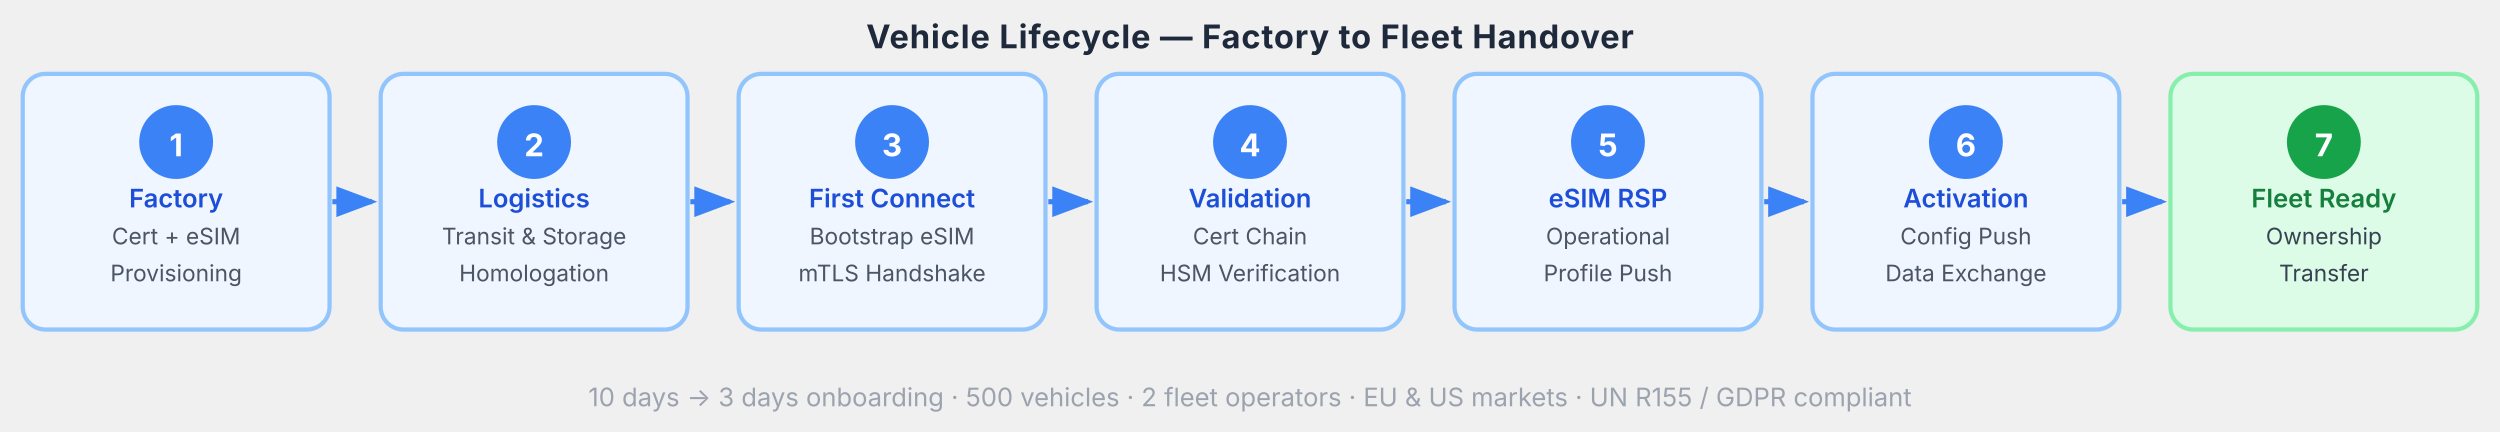
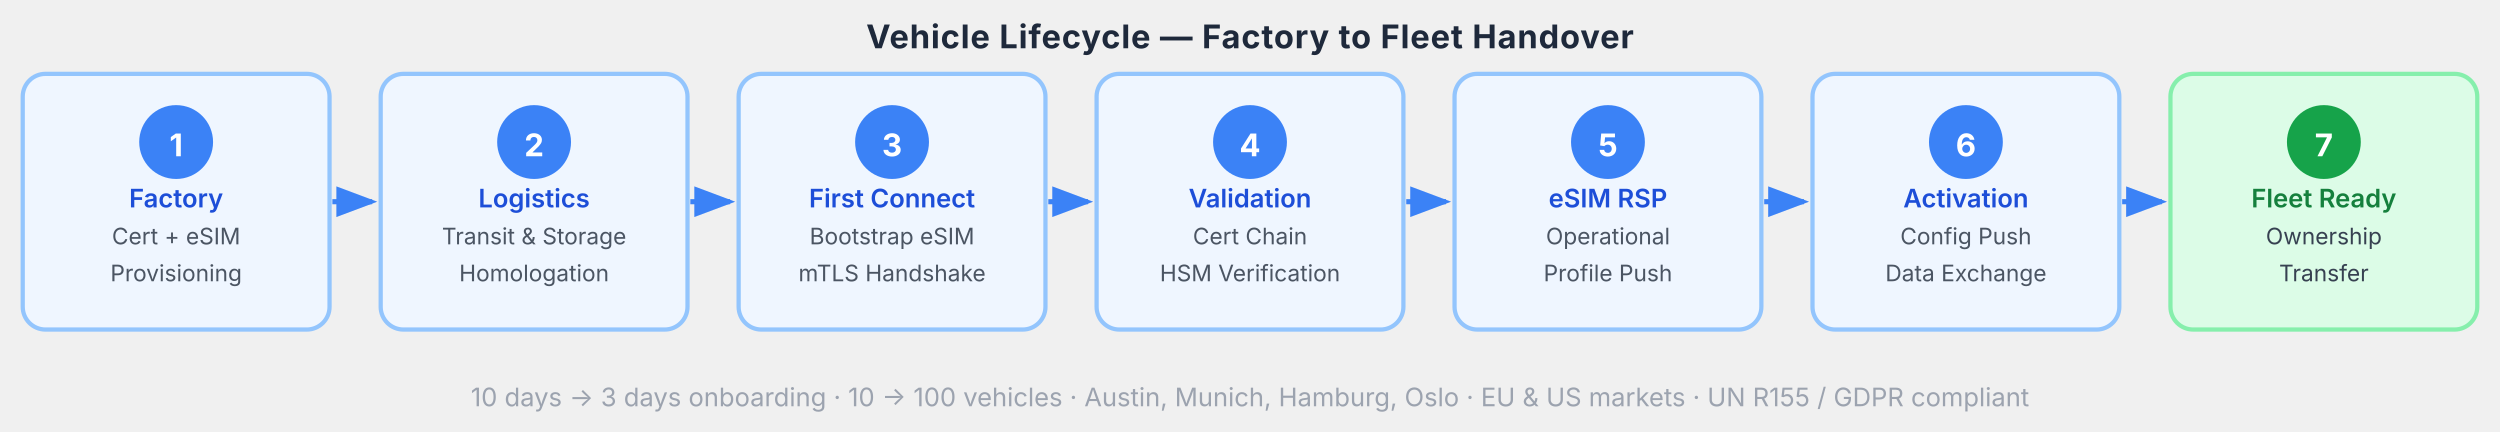
<svg xmlns="http://www.w3.org/2000/svg" viewBox="0 0 880 152" font-family="system-ui,-apple-system,BlinkMacSystemFont,sans-serif">
  <defs>
    <marker id="arr" markerWidth="8" markerHeight="6" refX="7" refY="3" orient="auto">
      <polygon points="0 0,8 3,0 6" fill="#3b82f6" />
    </marker>
  </defs>
  <text x="440" y="17" text-anchor="middle" font-size="11.5" font-weight="700" fill="#1e293b" letter-spacing="0.3">Vehicle Lifecycle — Factory to Fleet Handover</text>
  <rect x="8" y="26" width="108" height="90" rx="8" fill="#eff6ff" stroke="#93c5fd" stroke-width="1.5" />
  <circle cx="62" cy="50" r="13" fill="#3b82f6" />
  <text x="62" y="55" text-anchor="middle" font-size="11" font-weight="700" fill="#fff">1</text>
  <text x="62" y="73" text-anchor="middle" font-size="9" font-weight="600" fill="#1d4ed8">Factory</text>
  <text x="62" y="86" text-anchor="middle" font-size="8" fill="#4b5563">Cert + eSIM</text>
  <text x="62" y="99" text-anchor="middle" font-size="8" fill="#4b5563">Provisioning</text>
  <line x1="117" y1="71" x2="131" y2="71" stroke="#3b82f6" stroke-width="1.8" marker-end="url(#arr)" />
  <rect x="134" y="26" width="108" height="90" rx="8" fill="#eff6ff" stroke="#93c5fd" stroke-width="1.5" />
  <circle cx="188" cy="50" r="13" fill="#3b82f6" />
  <text x="188" y="55" text-anchor="middle" font-size="11" font-weight="700" fill="#fff">2</text>
  <text x="188" y="73" text-anchor="middle" font-size="9" font-weight="600" fill="#1d4ed8">Logistics</text>
  <text x="188" y="86" text-anchor="middle" font-size="8" fill="#4b5563">Transit &amp; Storage</text>
  <text x="188" y="99" text-anchor="middle" font-size="8" fill="#4b5563">Homologation</text>
  <line x1="243" y1="71" x2="257" y2="71" stroke="#3b82f6" stroke-width="1.8" marker-end="url(#arr)" />
  <rect x="260" y="26" width="108" height="90" rx="8" fill="#eff6ff" stroke="#93c5fd" stroke-width="1.5" />
  <circle cx="314" cy="50" r="13" fill="#3b82f6" />
  <text x="314" y="55" text-anchor="middle" font-size="11" font-weight="700" fill="#fff">3</text>
  <text x="314" y="73" text-anchor="middle" font-size="9" font-weight="600" fill="#1d4ed8">First Connect</text>
  <text x="314" y="86" text-anchor="middle" font-size="8" fill="#4b5563">Bootstrap eSIM</text>
  <text x="314" y="99" text-anchor="middle" font-size="8" fill="#4b5563">mTLS Handshake</text>
  <line x1="369" y1="71" x2="383" y2="71" stroke="#3b82f6" stroke-width="1.8" marker-end="url(#arr)" />
  <rect x="386" y="26" width="108" height="90" rx="8" fill="#eff6ff" stroke="#93c5fd" stroke-width="1.5" />
  <circle cx="440" cy="50" r="13" fill="#3b82f6" />
  <text x="440" y="55" text-anchor="middle" font-size="11" font-weight="700" fill="#fff">4</text>
  <text x="440" y="73" text-anchor="middle" font-size="9" font-weight="600" fill="#1d4ed8">Validation</text>
  <text x="440" y="86" text-anchor="middle" font-size="8" fill="#4b5563">Cert Chain</text>
  <text x="440" y="99" text-anchor="middle" font-size="8" fill="#4b5563">HSM Verification</text>
  <line x1="495" y1="71" x2="509" y2="71" stroke="#3b82f6" stroke-width="1.8" marker-end="url(#arr)" />
  <rect x="512" y="26" width="108" height="90" rx="8" fill="#eff6ff" stroke="#93c5fd" stroke-width="1.5" />
  <circle cx="566" cy="50" r="13" fill="#3b82f6" />
  <text x="566" y="55" text-anchor="middle" font-size="11" font-weight="700" fill="#fff">5</text>
  <text x="566" y="73" text-anchor="middle" font-size="9" font-weight="600" fill="#1d4ed8">eSIM RSP</text>
  <text x="566" y="86" text-anchor="middle" font-size="8" fill="#4b5563">Operational</text>
  <text x="566" y="99" text-anchor="middle" font-size="8" fill="#4b5563">Profile Push</text>
  <line x1="621" y1="71" x2="635" y2="71" stroke="#3b82f6" stroke-width="1.8" marker-end="url(#arr)" />
  <rect x="638" y="26" width="108" height="90" rx="8" fill="#eff6ff" stroke="#93c5fd" stroke-width="1.5" />
  <circle cx="692" cy="50" r="13" fill="#3b82f6" />
  <text x="692" y="55" text-anchor="middle" font-size="11" font-weight="700" fill="#fff">6</text>
  <text x="692" y="73" text-anchor="middle" font-size="9" font-weight="600" fill="#1d4ed8">Activation</text>
  <text x="692" y="86" text-anchor="middle" font-size="8" fill="#4b5563">Config Push</text>
  <text x="692" y="99" text-anchor="middle" font-size="8" fill="#4b5563">Data Exchange</text>
  <line x1="747" y1="71" x2="761" y2="71" stroke="#3b82f6" stroke-width="1.8" marker-end="url(#arr)" />
  <rect x="764" y="26" width="108" height="90" rx="8" fill="#dcfce7" stroke="#86efac" stroke-width="1.5" />
  <circle cx="818" cy="50" r="13" fill="#16a34a" />
  <text x="818" y="55" text-anchor="middle" font-size="11" font-weight="700" fill="#fff">7</text>
  <text x="818" y="73" text-anchor="middle" font-size="9" font-weight="600" fill="#15803d">Fleet Ready</text>
  <text x="818" y="86" text-anchor="middle" font-size="8" fill="#374151">Ownership</text>
  <text x="818" y="99" text-anchor="middle" font-size="8" fill="#374151">Transfer</text>
-   <text x="440" y="143" text-anchor="middle" font-size="9" fill="#9ca3af">10 days → 3 days onboarding · 500 vehicles · 2 fleet operators · EU &amp; US markets · UN R155 / GDPR compliant</text>
+   <text x="440" y="143" text-anchor="middle" font-size="9" fill="#9ca3af">10 days → 3 days onboarding · 10 → 100 vehicles · Austin, Munich, Hamburg, Oslo · EU &amp; US markets · UN R155 / GDPR compliant</text>
</svg>
